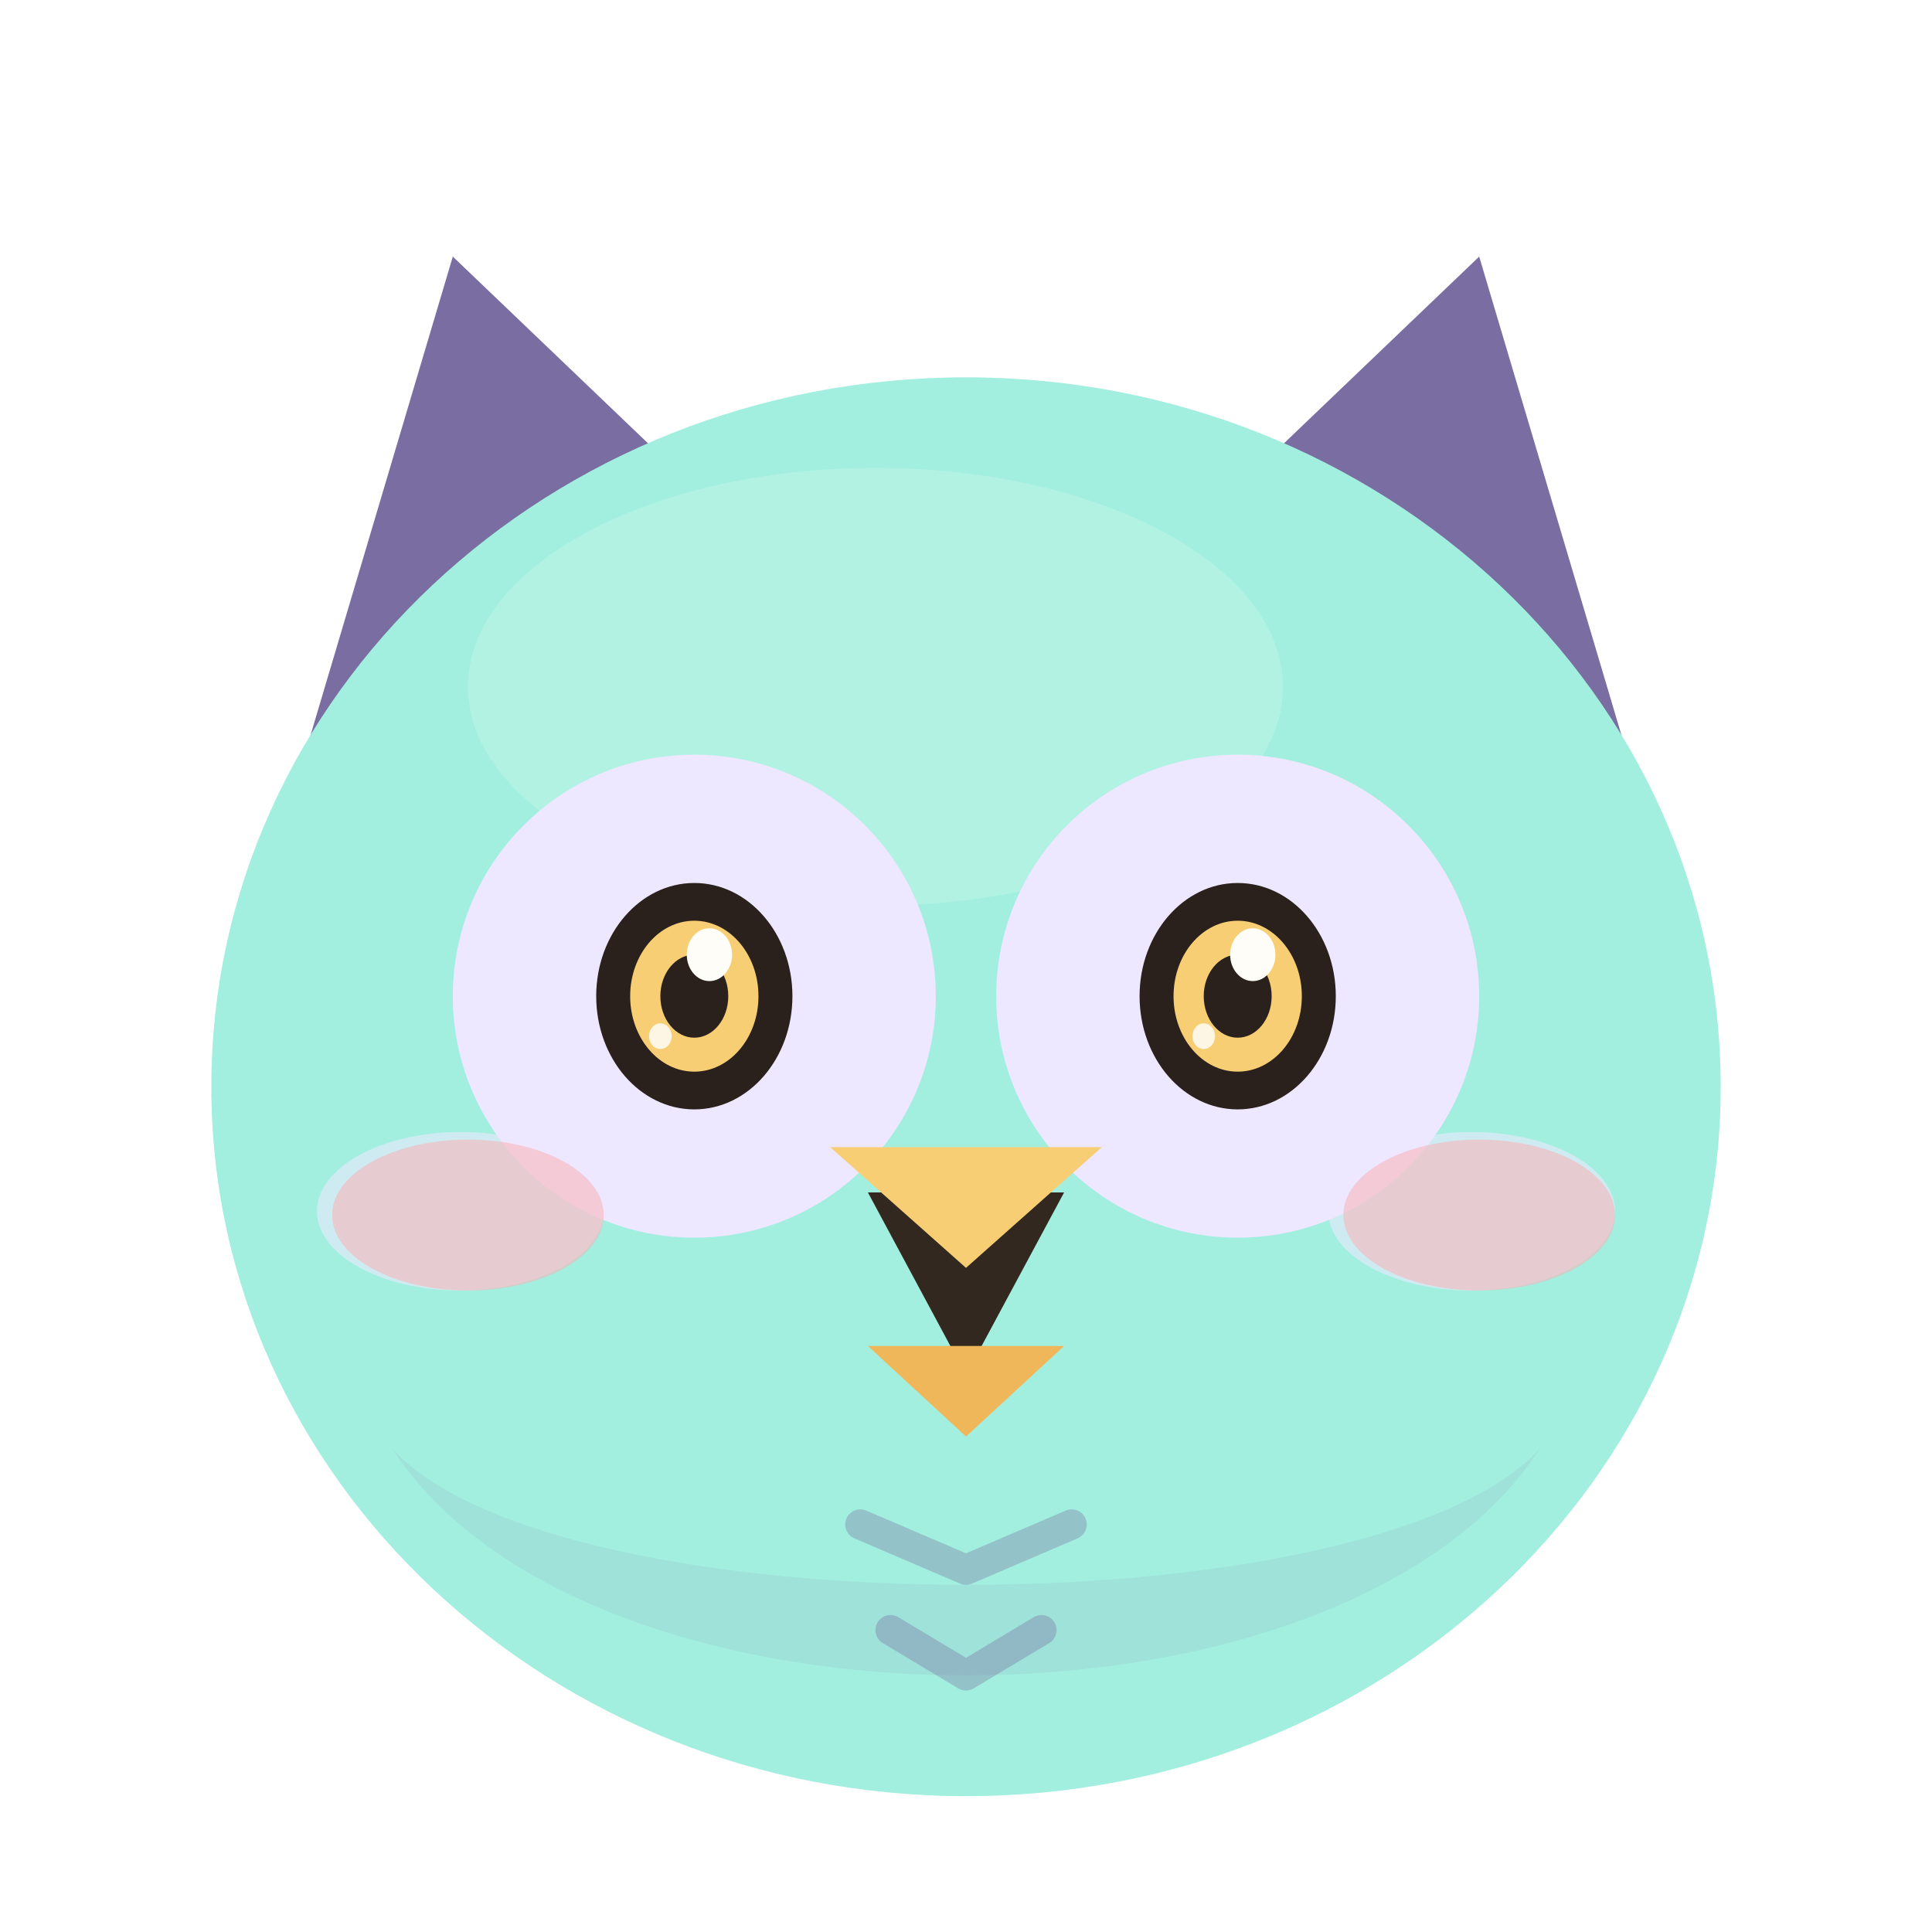
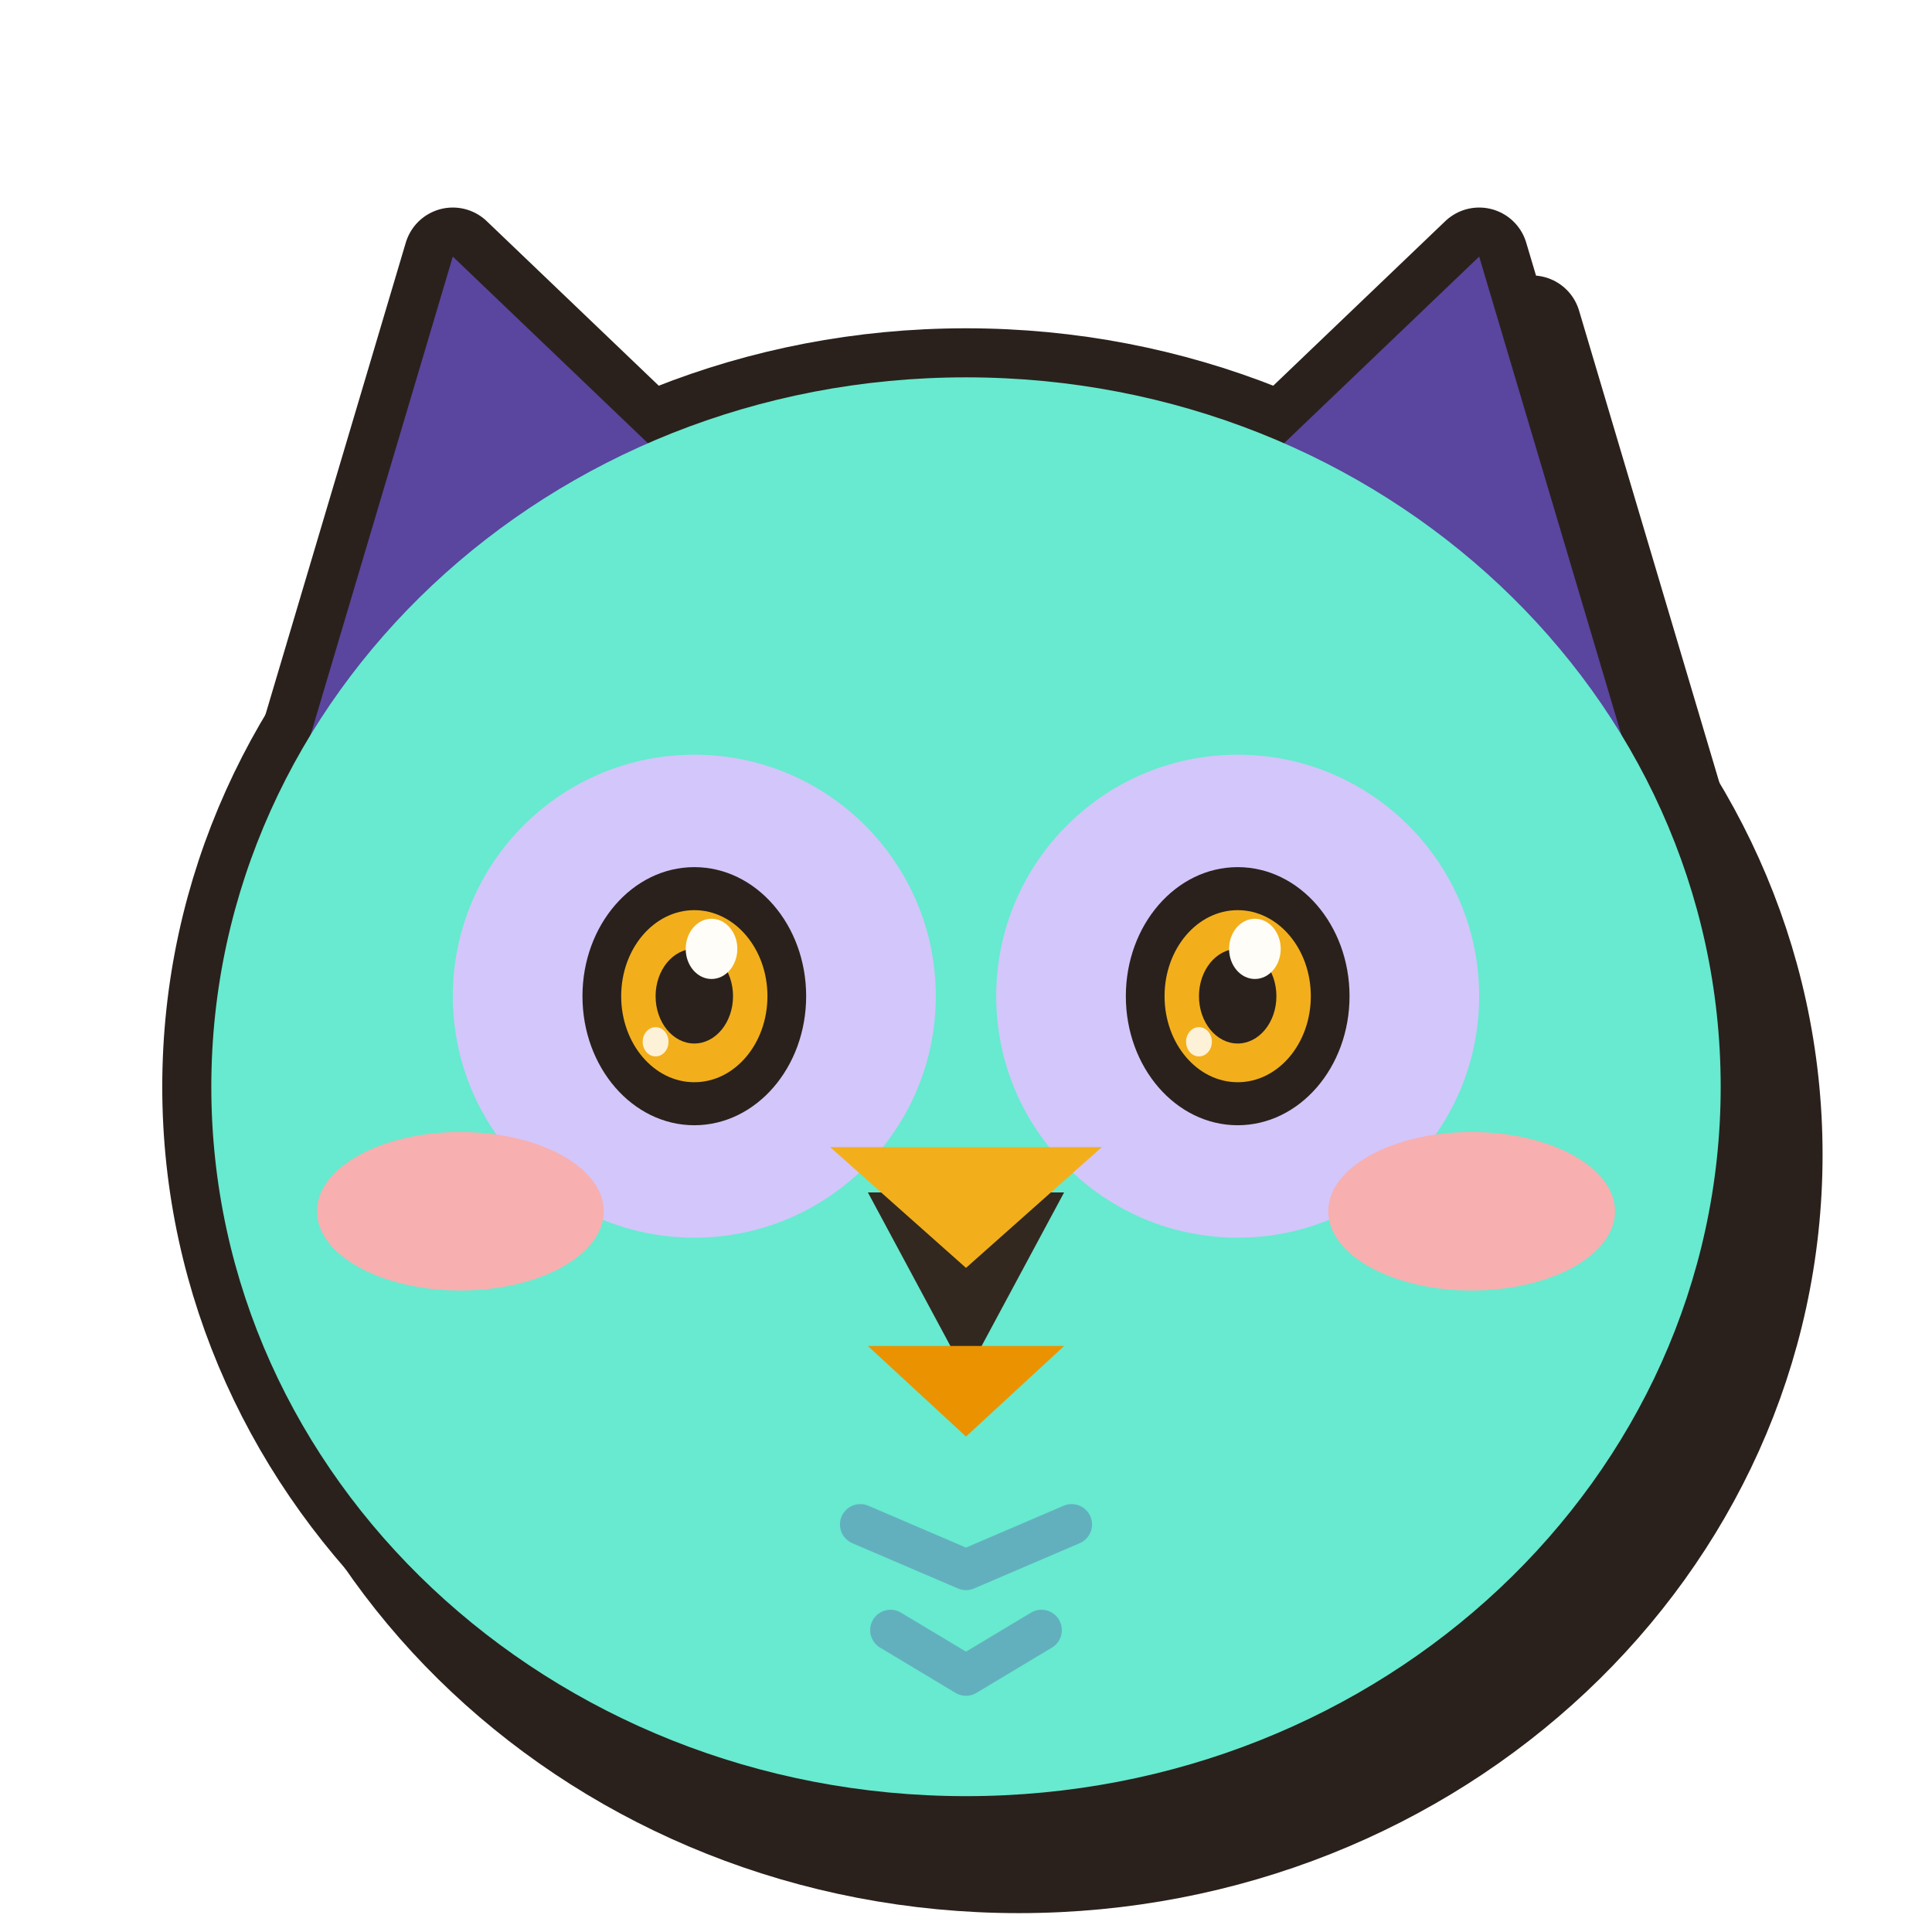
<svg xmlns="http://www.w3.org/2000/svg" viewBox="0 0 256 256" width="256" height="256" role="img" aria-hidden="true">
-   <polygon points="38,108 60,34 106,78" fill="#796da2" />
-   <polygon points="150,78 196,34 218,108" fill="#796da2" />
-   <ellipse cx="128" cy="144" rx="100" ry="94" fill="#a2efdf" />
-   <ellipse cx="116" cy="91" rx="54" ry="29" fill="#fffdf8" fill-opacity="0.170" />
-   <path d="M52 192 C78 232 178 232 204 192 C182 216 74 216 52 192 Z" fill="#796da2" fill-opacity="0.100" />
-   <ellipse cx="92" cy="132" rx="32" ry="32" fill="#ede7ff" />
-   <ellipse cx="164" cy="132" rx="32" ry="32" fill="#ede7ff" />
-   <ellipse cx="61" cy="160.5" rx="19" ry="10.5" fill="#ede7ff" fill-opacity="0.600" />
-   <ellipse cx="195" cy="160.5" rx="19" ry="10.5" fill="#ede7ff" fill-opacity="0.600" />
-   <ellipse cx="62" cy="161" rx="18" ry="10" fill="#f9b3b6" fill-opacity="0.550" />
-   <ellipse cx="196" cy="161" rx="18" ry="10" fill="#f9b3b6" fill-opacity="0.550" />
-   <ellipse cx="92" cy="132" rx="13" ry="15" fill="#2a211c" />
-   <ellipse cx="92" cy="132" rx="8.5" ry="10" fill="#f7ce73" />
-   <ellipse cx="92" cy="132" rx="4.5" ry="5.5" fill="#2a211c" />
-   <ellipse cx="94" cy="126.5" rx="3" ry="3.5" fill="#fffdf8" />
-   <ellipse cx="87.5" cy="137.3" rx="1.5" ry="1.7" fill="#fffdf8" fill-opacity="0.850" />
-   <ellipse cx="164" cy="132" rx="13" ry="15" fill="#2a211c" />
-   <ellipse cx="164" cy="132" rx="8.5" ry="10" fill="#f7ce73" />
-   <ellipse cx="164" cy="132" rx="4.5" ry="5.5" fill="#2a211c" />
-   <ellipse cx="166" cy="126.5" rx="3" ry="3.5" fill="#fffdf8" />
-   <ellipse cx="159.5" cy="137.3" rx="1.5" ry="1.7" fill="#fffdf8" fill-opacity="0.850" />
+   <polygon points="45,117 67,43 113,87" fill="#2a211c" stroke="#2a211c" stroke-width="13" stroke-linejoin="round" />
+   <polygon points="157,87 203,43 225,117" fill="#2a211c" stroke="#2a211c" stroke-width="13" stroke-linejoin="round" />
+   <ellipse cx="135" cy="153" rx="100" ry="94" fill="#2a211c" stroke="#2a211c" stroke-width="13" stroke-linejoin="round" />
+   <polygon points="38,108 60,34 106,78" fill="#2a211c" stroke="#2a211c" stroke-width="13" stroke-linejoin="round" />
+   <polygon points="150,78 196,34 218,108" fill="#2a211c" stroke="#2a211c" stroke-width="13" stroke-linejoin="round" />
+   <ellipse cx="128" cy="144" rx="100" ry="94" fill="#2a211c" stroke="#2a211c" stroke-width="13" stroke-linejoin="round" />
+   <polygon points="38,108 60,34 106,78" fill="#5a459f" />
+   <polygon points="150,78 196,34 218,108" fill="#5a459f" />
+   <ellipse cx="128" cy="144" rx="100" ry="94" fill="#67eacf" />
+   <ellipse cx="92" cy="132" rx="32" ry="32" fill="#d3c6fa" />
+   <ellipse cx="164" cy="132" rx="32" ry="32" fill="#d3c6fa" />
+   <ellipse cx="61" cy="160.5" rx="19" ry="10.5" fill="#f8afb0" />
+   <ellipse cx="195" cy="160.5" rx="19" ry="10.5" fill="#f8afb0" />
+   <ellipse cx="92" cy="132" rx="14.82" ry="17.1" fill="#2a211c" />
+   <ellipse cx="92" cy="132" rx="9.69" ry="11.4" fill="#f2af1b" />
+   <ellipse cx="92" cy="132" rx="5.13" ry="6.27" fill="#2a211c" />
+   <ellipse cx="94.28" cy="125.73" rx="3.42" ry="3.99" fill="#fffdf8" />
+   <ellipse cx="86.87" cy="138.042" rx="1.71" ry="1.938" fill="#fffdf8" fill-opacity="0.850" />
+   <ellipse cx="164" cy="132" rx="14.82" ry="17.1" fill="#2a211c" />
+   <ellipse cx="164" cy="132" rx="9.69" ry="11.4" fill="#f2af1b" />
+   <ellipse cx="164" cy="132" rx="5.13" ry="6.27" fill="#2a211c" />
+   <ellipse cx="166.28" cy="125.73" rx="3.42" ry="3.99" fill="#fffdf8" />
+   <ellipse cx="158.87" cy="138.042" rx="1.71" ry="1.938" fill="#fffdf8" fill-opacity="0.850" />
  <polygon points="115,158 141,158 128,182.2" fill="#33281f" />
-   <polygon points="110,152 146,152 128,168" fill="#f7ce73" />
-   <polygon points="115,178.35 141,178.35 128,190.35" fill="#f0b75a" />
-   <polyline points="114,202 128,208 142,202" fill="none" stroke="#796da2" stroke-opacity="0.350" stroke-width="4" stroke-linecap="round" stroke-linejoin="round" />
-   <polyline points="118,216 128,222 138,216" fill="none" stroke="#796da2" stroke-opacity="0.350" stroke-width="4" stroke-linecap="round" stroke-linejoin="round" />
+   <polygon points="110,152 146,152 128,168" fill="#f2af1b" />
+   <polygon points="115,178.35 141,178.35 128,190.35" fill="#eb9200" />
+   <polyline points="114,202 128,208 142,202" fill="none" stroke="#5a459f" stroke-opacity="0.350" stroke-width="5.4" stroke-linecap="round" stroke-linejoin="round" />
+   <polyline points="118,216 128,222 138,216" fill="none" stroke="#5a459f" stroke-opacity="0.350" stroke-width="5.4" stroke-linecap="round" stroke-linejoin="round" />
</svg>
